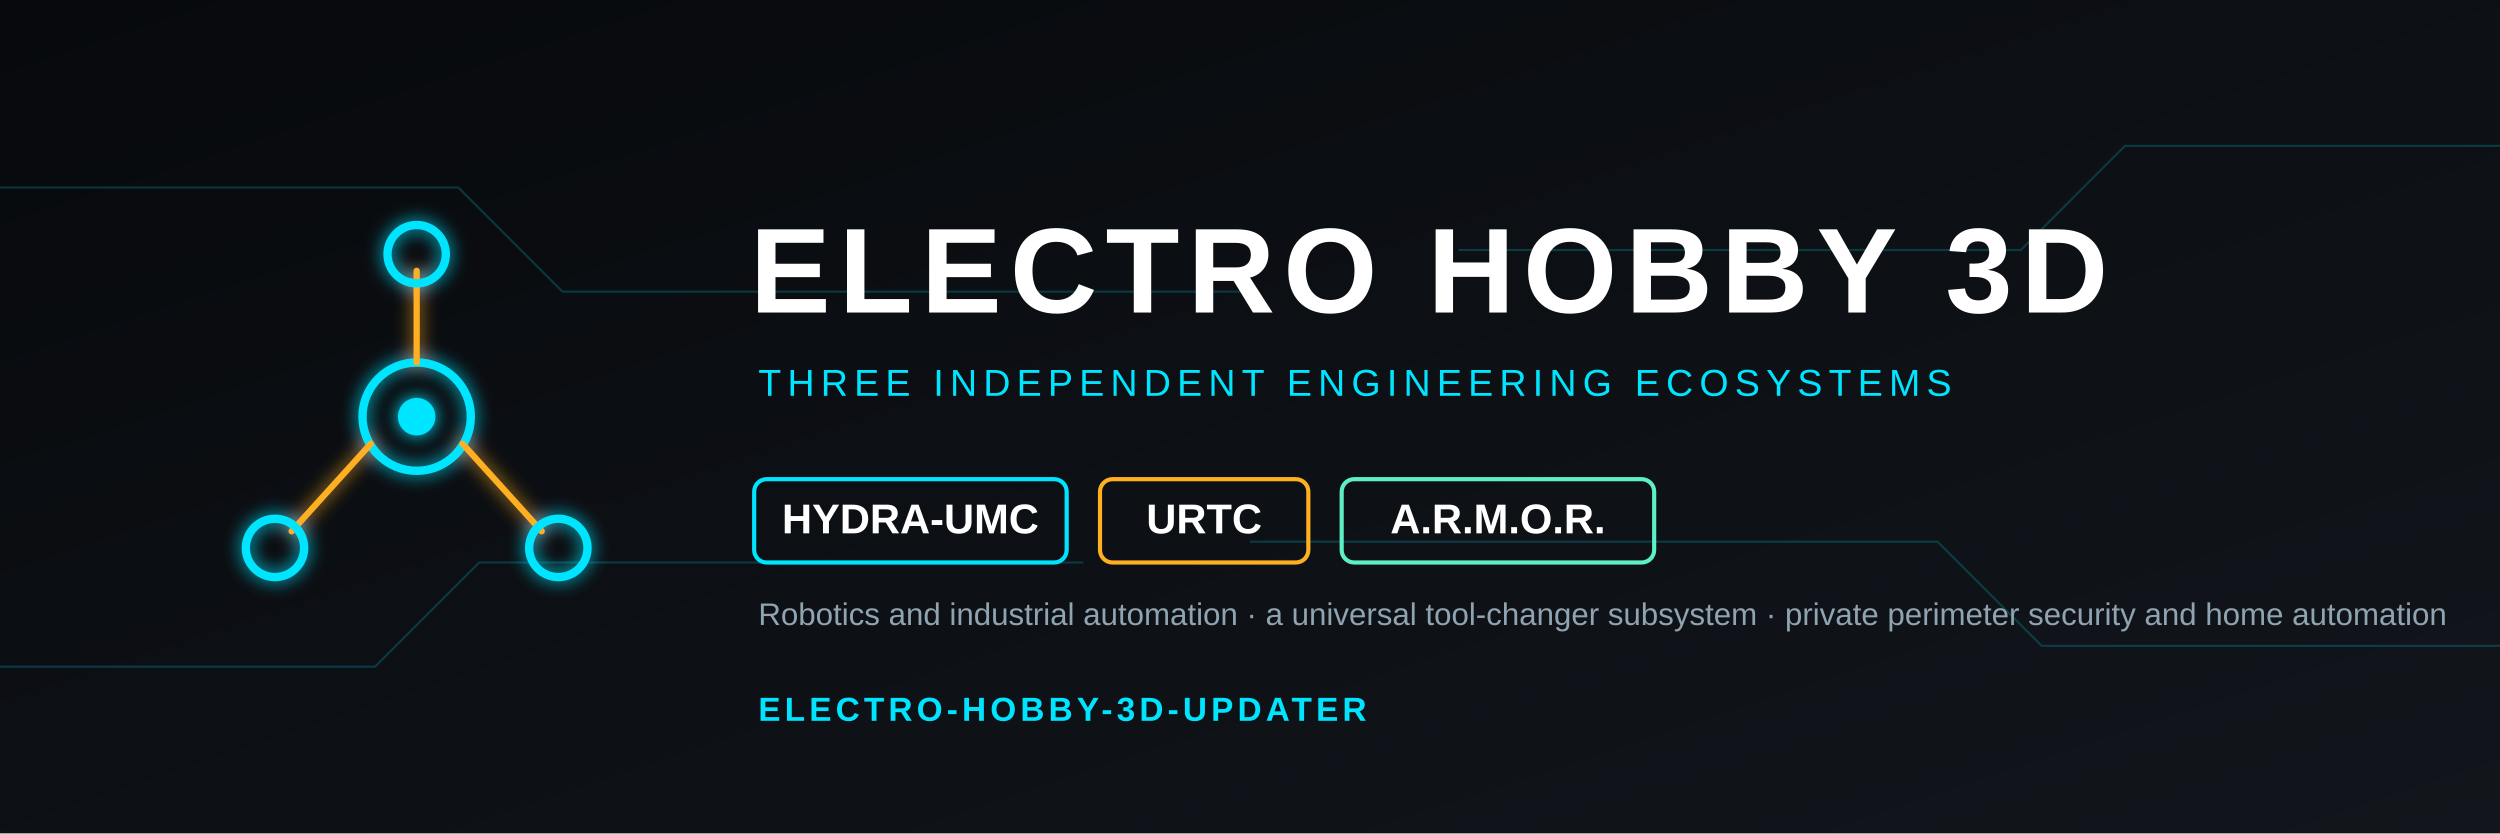
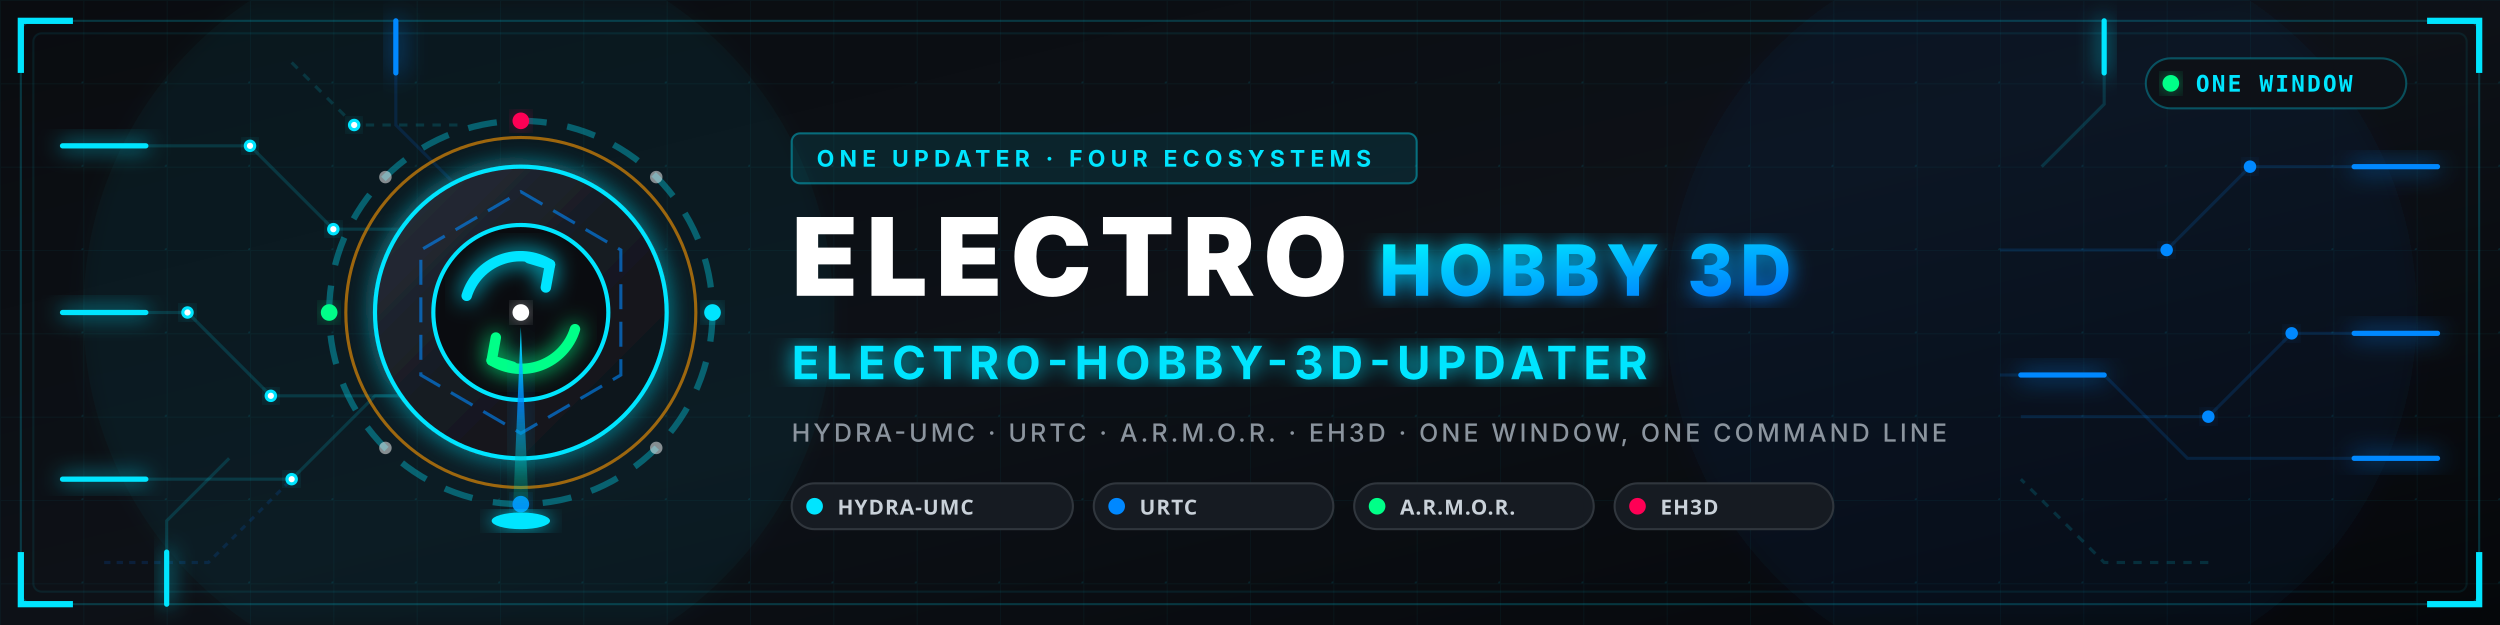
- <svg xmlns="http://www.w3.org/2000/svg" width="1200" height="400" viewBox="0 0 1200 400" role="img" aria-labelledby="title desc">
+ <svg xmlns="http://www.w3.org/2000/svg" viewBox="0 0 1200 300" width="100%" height="100%" role="img" aria-labelledby="gamT gamD">
  <defs>
-     <linearGradient id="bgGrad" x1="0%" y1="0%" x2="100%" y2="100%">
-       <stop offset="0%" stop-color="#07090C" />
-       <stop offset="100%" stop-color="#12161C" />
-     </linearGradient>
-     <filter id="glow">
-       <feGaussianBlur stdDeviation="4" result="b" />
+     <linearGradient id="bgGlow" x1="0%" y1="0%" x2="100%" y2="100%">
+       <stop offset="0%" stop-color="#0A0C10" />
+       <stop offset="50%" stop-color="#0D1117" />
+       <stop offset="100%" stop-color="#05070A" />
+     </linearGradient>
+     <linearGradient id="cyanGlow" x1="0%" y1="0%" x2="100%" y2="0%">
+       <stop offset="0%" stop-color="#00E5FF" stop-opacity="0.8" />
+       <stop offset="100%" stop-color="#0088FF" stop-opacity="0.9" />
+     </linearGradient>
+     <linearGradient id="hydraCyanGlow" x1="0%" y1="0%" x2="100%" y2="100%">
+       <stop offset="0%" stop-color="#00F0FF" />
+       <stop offset="100%" stop-color="#0077FF" />
+     </linearGradient>
+     <linearGradient id="laserBeam" x1="0%" y1="0%" x2="0%" y2="100%">
+       <stop offset="0%" stop-color="#00E5FF" stop-opacity="1" />
+       <stop offset="40%" stop-color="#0088FF" stop-opacity="0.8" />
+       <stop offset="100%" stop-color="#00FF88" stop-opacity="0" />
+     </linearGradient>
+     <linearGradient id="metalGradient" x1="0%" y1="0%" x2="100%" y2="100%">
+       <stop offset="0%" stop-color="#2A303C" />
+       <stop offset="50%" stop-color="#161B22" />
+       <stop offset="100%" stop-color="#0D1117" />
+     </linearGradient>
+     <filter id="glowCyan" x="-20%" y="-20%" width="140%" height="140%">
+       <feGaussianBlur stdDeviation="5" result="blur" />
      <feMerge>
-         <feMergeNode in="b" />
+         <feMergeNode in="blur" />
        <feMergeNode in="SourceGraphic" />
      </feMerge>
    </filter>
+     <filter id="glowBlue" x="-20%" y="-20%" width="140%" height="140%">
+       <feGaussianBlur stdDeviation="6" result="blur" />
+       <feMerge>
+         <feMergeNode in="blur" />
+         <feMergeNode in="SourceGraphic" />
+       </feMerge>
+     </filter>
+     <filter id="glowBeam" x="-30%" y="-30%" width="160%" height="160%">
+       <feGaussianBlur stdDeviation="8" result="blur" />
+       <feMerge>
+         <feMergeNode in="blur" />
+         <feMergeNode in="SourceGraphic" />
+       </feMerge>
+     </filter>
+     <pattern id="cyberGrid" width="40" height="40" patternUnits="userSpaceOnUse">
+       <path d="M 40 0 L 0 0 0 40" fill="none" stroke="#00E5FF" stroke-opacity="0.04" stroke-width="1" />
+       <circle cx="40" cy="40" r="1" fill="#00E5FF" fill-opacity="0.1" />
+     </pattern>
+     <g id="pcbNode">
+       <circle cx="0" cy="0" r="3" fill="#00E5FF" filter="url(#glowCyan)" />
+       <circle cx="0" cy="0" r="1.5" fill="#FFFFFF" />
+     </g>
  </defs>
-   <rect width="1200" height="400" fill="url(#bgGrad)" />
-   <g fill="none" stroke="#00E5FF" stroke-width="1" opacity="0.2">
-     <path d="M0 90H220L270 140H600" />
-     <path d="M1200 310H980L930 260H600" />
-     <path d="M0 320H180L230 270H520" />
-     <path d="M1200 70H1020L970 120H700" />
-   </g>
-   <g transform="translate(200,200)" filter="url(#glow)" stroke="#00E5FF" stroke-width="4" fill="none" stroke-linecap="round" stroke-linejoin="round">
-     <circle r="26" />
-     <circle r="9" fill="#00E5FF" stroke="none" />
-     <g stroke="#FFB020" stroke-width="3">
-       <path d="M0,-26 V-70" />
-       <path d="M-22,13 L-60,55" />
-       <path d="M22,13 L60,55" />
-     </g>
-     <circle cy="-78" r="14" />
-     <circle cx="-68" cy="63" r="14" />
-     <circle cx="68" cy="63" r="14" />
-   </g>
-   <text x="360" y="150" font-family="Arial, sans-serif" font-size="58" font-weight="bold" fill="#FFFFFF" letter-spacing="4">ELECTRO HOBBY 3D</text>
-   <text x="364" y="190" font-family="Arial, sans-serif" font-size="18" fill="#00E5FF" letter-spacing="3">THREE INDEPENDENT ENGINEERING ECOSYSTEMS</text>
-   <g font-family="Arial, sans-serif" font-size="20" font-weight="bold">
-     <rect x="362" y="230" width="150" height="40" rx="6" fill="none" stroke="#00E5FF" stroke-width="2" />
-     <text x="437" y="256" fill="#FFFFFF" text-anchor="middle">HYDRA-UMC</text>
-     <rect x="528" y="230" width="100" height="40" rx="6" fill="none" stroke="#FFB020" stroke-width="2" />
-     <text x="578" y="256" fill="#FFFFFF" text-anchor="middle">URTC</text>
-     <rect x="644" y="230" width="150" height="40" rx="6" fill="none" stroke="#5DF0C4" stroke-width="2" />
-     <text x="719" y="256" fill="#FFFFFF" text-anchor="middle">A.R.M.O.R.</text>
-   </g>
-   <text x="364" y="300" font-family="Arial, sans-serif" font-size="15" fill="#8FA3B0">Robotics and industrial automation · a universal tool-changer subsystem · private perimeter security and home automation</text>
-   <text x="364" y="346" font-family="Arial, sans-serif" font-size="16" font-weight="bold" fill="#00E5FF" letter-spacing="2">ELECTRO-HOBBY-3D-UPDATER</text>
+   <rect width="1200" height="300" fill="url(#bgGlow)" />
+   <rect width="1200" height="300" fill="url(#cyberGrid)" />
+   <circle cx="220" cy="150" r="180" fill="#00E5FF" fill-opacity="0.03" filter="url(#glowCyan)">
+     <animate attributeName="fill-opacity" values="0.02;0.05;0.02" dur="6s" repeatCount="indefinite" />
+   </circle>
+   <circle cx="980" cy="150" r="180" fill="#0077FF" fill-opacity="0.03" filter="url(#glowBlue)">
+     <animate attributeName="fill-opacity" values="0.02;0.05;0.02" dur="6s" repeatCount="indefinite" />
+   </circle>
+   <rect x="10" y="10" width="1180" height="280" fill="none" stroke="#00E5FF" stroke-opacity="0.2" stroke-width="1" rx="6" />
+   <rect x="16" y="16" width="1168" height="268" fill="none" stroke="#00E5FF" stroke-opacity="0.08" stroke-width="1" rx="4" />
+   <path d="M 10 35 L 10 10 L 35 10" fill="none" stroke="#00E5FF" stroke-width="3">
+     <animate attributeName="stroke-opacity" values="0.6;1;0.6" dur="3s" repeatCount="indefinite" />
+   </path>
+   <path d="M 1190 35 L 1190 10 L 1165 10" fill="none" stroke="#00E5FF" stroke-width="3">
+     <animate attributeName="stroke-opacity" values="0.6;1;0.6" dur="3s" repeatCount="indefinite" />
+   </path>
+   <path d="M 10 265 L 10 290 L 35 290" fill="none" stroke="#00E5FF" stroke-width="3">
+     <animate attributeName="stroke-opacity" values="0.6;1;0.6" dur="3s" repeatCount="indefinite" />
+   </path>
+   <path d="M 1190 265 L 1190 290 L 1165 290" fill="none" stroke="#00E5FF" stroke-width="3">
+     <animate attributeName="stroke-opacity" values="0.6;1;0.6" dur="3s" repeatCount="indefinite" />
+   </path>
+   <g stroke="#00E5FF" stroke-opacity="0.15" stroke-width="1.5" fill="none">
+     <path d="M 30 70 L 120 70 L 160 110 L 240 110" />
+     <path d="M 30 150 L 90 150 L 130 190 L 220 190" />
+     <path d="M 30 230 L 140 230 L 180 190 L 210 190" />
+     <path d="M 80 290 L 80 250 L 110 220" />
+     <path d="M 190 10 L 190 60 L 220 90" stroke="#0077FF" stroke-opacity="0.15" />
+     <path d="M 140 30 L 170 60 L 220 60" stroke-dasharray="4,4" />
+     <path d="M 50 270 L 100 270 L 140 230" stroke="#0077FF" stroke-opacity="0.15" stroke-dasharray="3,3" />
+   </g>
+   <g fill="none" stroke-linecap="round" stroke-linejoin="round">
+     <path d="M 30 70 L 120 70 L 160 110 L 240 110" stroke="#00E5FF" stroke-width="2.5" stroke-dasharray="40, 240" filter="url(#glowCyan)">
+       <animate attributeName="stroke-dashoffset" values="280;0" dur="3s" repeatCount="indefinite" />
+     </path>
+     <path d="M 30 150 L 90 150 L 130 190 L 220 190" stroke="#00E5FF" stroke-width="2.5" stroke-dasharray="40, 220" filter="url(#glowCyan)">
+       <animate attributeName="stroke-dashoffset" values="260;0" dur="3.5s" repeatCount="indefinite" />
+     </path>
+     <path d="M 30 230 L 140 230 L 180 190 L 210 190" stroke="#00E5FF" stroke-width="2.5" stroke-dasharray="40, 230" filter="url(#glowCyan)">
+       <animate attributeName="stroke-dashoffset" values="270;0" dur="3.2s" repeatCount="indefinite" />
+     </path>
+     <path d="M 80 290 L 80 250 L 110 220" stroke="#00E5FF" stroke-width="2.5" stroke-dasharray="25, 100" filter="url(#glowCyan)">
+       <animate attributeName="stroke-dashoffset" values="125;0" dur="2.5s" repeatCount="indefinite" />
+     </path>
+     <path d="M 190 10 L 190 60 L 220 90" stroke="#0088FF" stroke-width="2.5" stroke-dasharray="25, 90" filter="url(#glowBlue)">
+       <animate attributeName="stroke-dashoffset" values="115;0" dur="2.8s" repeatCount="indefinite" />
+     </path>
+   </g>
+   <use href="#pcbNode" x="120" y="70" />
+   <use href="#pcbNode" x="160" y="110" />
+   <use href="#pcbNode" x="90" y="150" />
+   <use href="#pcbNode" x="130" y="190" />
+   <use href="#pcbNode" x="140" y="230" />
+   <use href="#pcbNode" x="170" y="60" />
+   <g stroke="#0088FF" stroke-opacity="0.15" stroke-width="1.5" fill="none">
+     <path d="M 1170 80 L 1080 80 L 1040 120 L 960 120" />
+     <path d="M 1170 160 L 1100 160 L 1060 200 L 970 200" />
+     <path d="M 1170 220 L 1050 220 L 1010 180 M 1010 180 L 960 180" />
+     <path d="M 1010 10 L 1010 50 L 980 80" stroke="#00E5FF" stroke-opacity="0.15" />
+     <path d="M 1060 270 L 1010 270 L 970 230" stroke="#00E5FF" stroke-opacity="0.15" stroke-dasharray="4,4" />
+   </g>
+   <g fill="none" stroke-linecap="round" stroke-linejoin="round">
+     <path d="M 1170 80 L 1080 80 L 1040 120 L 960 120" stroke="#0088FF" stroke-width="2.5" stroke-dasharray="40, 230" filter="url(#glowBlue)">
+       <animate attributeName="stroke-dashoffset" values="0;270" dur="3.5s" repeatCount="indefinite" />
+     </path>
+     <path d="M 1170 160 L 1100 160 L 1060 200 L 970 200" stroke="#0088FF" stroke-width="2.5" stroke-dasharray="40, 240" filter="url(#glowBlue)">
+       <animate attributeName="stroke-dashoffset" values="0;280" dur="3.8s" repeatCount="indefinite" />
+     </path>
+     <path d="M 1170 220 L 1050 220 L 1010 180 M 1010 180 L 960 180" stroke="#0088FF" stroke-width="2.5" stroke-dasharray="40, 250" filter="url(#glowBlue)">
+       <animate attributeName="stroke-dashoffset" values="0;290" dur="4s" repeatCount="indefinite" />
+     </path>
+     <path d="M 1010 10 L 1010 50 L 980 80" stroke="#00E5FF" stroke-width="2.5" stroke-dasharray="25, 95" filter="url(#glowCyan)">
+       <animate attributeName="stroke-dashoffset" values="0;120" dur="2.6s" repeatCount="indefinite" />
+     </path>
+   </g>
+   <circle cx="1080" cy="80" r="3" fill="#0088FF" filter="url(#glowBlue)" />
+   <circle cx="1040" cy="120" r="3" fill="#0088FF" filter="url(#glowBlue)" />
+   <circle cx="1100" cy="160" r="3" fill="#0088FF" filter="url(#glowBlue)" />
+   <circle cx="1060" cy="200" r="3" fill="#0088FF" filter="url(#glowBlue)" />
+   <g transform="translate(250, 150)">
+     <g>
+       <circle cx="0" cy="0" r="92" fill="none" stroke="#00E5FF" stroke-opacity="0.35" stroke-width="3" stroke-dasharray="14,10" />
+       <circle cx="0" cy="0" r="84" fill="none" stroke="#FF9900" stroke-opacity="0.6" stroke-width="1.5" />
+       <circle cx="92" cy="0" r="4" fill="#00E5FF" filter="url(#glowBlue)" />
+       <circle cx="65" cy="65" r="3" fill="#FFFFFF" fill-opacity="0.5" />
+       <circle cx="0" cy="92" r="4" fill="#0088FF" filter="url(#glowBlue)" />
+       <circle cx="-65" cy="65" r="3" fill="#FFFFFF" fill-opacity="0.5" />
+       <circle cx="-92" cy="0" r="4" fill="#00FF88" filter="url(#glowBlue)" />
+       <circle cx="-65" cy="-65" r="3" fill="#FFFFFF" fill-opacity="0.5" />
+       <circle cx="0" cy="-92" r="4" fill="#FF0055" filter="url(#glowBlue)" />
+       <circle cx="65" cy="-65" r="3" fill="#FFFFFF" fill-opacity="0.5" />
+       <animateTransform attributeName="transform" type="rotate" from="0 0 0" to="360 0 0" dur="25s" repeatCount="indefinite" />
+     </g>
+     <circle cx="0" cy="0" r="70" fill="url(#metalGradient)" stroke="#00E5FF" stroke-width="2" filter="url(#glowCyan)" />
+     <g>
+       <polygon points="0,-58 48,-30 48,30 0,58 -48,30 -48,-30" fill="none" stroke="#0088FF" stroke-width="1.5" stroke-dasharray="12,6" opacity="0.6" />
+       <animateTransform attributeName="transform" type="rotate" from="360 0 0" to="0 0 0" dur="18s" repeatCount="indefinite" />
+     </g>
+     <circle cx="0" cy="0" r="42" fill="#0A0C10" stroke="#00E5FF" stroke-width="2" />
+     <g fill="none" stroke-linecap="round" stroke-linejoin="round" filter="url(#glowCyan)">
+       <path d="M -26 -8 A 27 27 0 0 1 14 -23" stroke="#00E5FF" stroke-width="5" />
+       <path d="M 14 -23 L 4 -26 M 14 -23 L 12 -12" stroke="#00E5FF" stroke-width="5" />
+       <path d="M 26 8 A 27 27 0 0 1 -14 23" stroke="#00FF88" stroke-width="5" />
+       <path d="M -14 23 L -4 26 M -14 23 L -12 12" stroke="#00FF88" stroke-width="5" />
+       <animateTransform attributeName="transform" type="rotate" from="0 0 0" to="360 0 0" dur="9s" repeatCount="indefinite" />
+     </g>
+     <circle cx="0" cy="0" r="4" fill="#FFFFFF" filter="url(#glowCyan)" />
+   </g>
+   <path d="M 250 157 L 246 250 L 254 250 Z" fill="url(#laserBeam)" filter="url(#glowBeam)">
+     <animate attributeName="opacity" values="0.3;1;0.3" dur="1.2s" repeatCount="indefinite" />
+   </path>
+   <ellipse cx="250" cy="250" rx="14" ry="4" fill="#00E5FF" filter="url(#glowCyan)">
+     <animate attributeName="rx" values="10;18;10" dur="1.2s" repeatCount="indefinite" />
+     <animate attributeName="opacity" values="0.4;1;0.4" dur="1.2s" repeatCount="indefinite" />
+   </ellipse>
+   <g transform="translate(380, 0)">
+     <g transform="translate(0, 82)">
+       <rect x="0" y="-18" width="300" height="24" rx="4" fill="#00E5FF" fill-opacity="0.1" stroke="#00E5FF" stroke-opacity="0.4" stroke-width="1">
+         <animate attributeName="stroke-opacity" values="0.3;0.8;0.3" dur="4s" repeatCount="indefinite" />
+       </rect>
+       <text x="12" y="-2" font-family="'Inter', 'Segoe UI', 'Roboto', sans-serif" font-weight="700" font-size="11" fill="#00E5FF" letter-spacing="2.5">ONE UPDATER · FOUR ECOSYSTEMS</text>
+     </g>
+     <text x="0" y="142" font-family="'Inter', 'Segoe UI', 'Roboto', sans-serif" font-weight="900" font-size="52" fill="#FFFFFF" letter-spacing="4">ELECTRO</text>
+     <text x="282" y="142" font-family="'Inter', 'Segoe UI', 'Roboto', sans-serif" font-weight="800" font-size="34" fill="url(#hydraCyanGlow)" letter-spacing="3" filter="url(#glowCyan)">HOBBY 3D
+       <animate attributeName="opacity" values="0.85;1;0.85" dur="3s" repeatCount="indefinite" />
+     </text>
+     <text x="0" y="182" font-family="'Inter', 'Segoe UI', 'Roboto', sans-serif" font-weight="700" font-size="22" fill="#00E5FF" letter-spacing="3" filter="url(#glowCyan)">ELECTRO-HOBBY-3D-UPDATER</text>
+     <text x="0" y="212" font-family="'Inter', 'Segoe UI', 'Roboto', sans-serif" font-weight="500" font-size="12" fill="#8B949E" letter-spacing="1.5">HYDRA-UMC · URTC · A.R.M.O.R. · EH3D · ONE WINDOW, ONE COMMAND LINE</text>
+     <g transform="translate(0, 232)">
+       <rect x="0" y="0" width="135" height="22" rx="11" fill="#161B22" stroke="#30363D" stroke-width="1" />
+       <circle cx="11" cy="11" r="4" fill="#00E5FF">
+         <animate attributeName="opacity" values="0.5;1;0.5" dur="2s" repeatCount="indefinite" />
+       </circle>
+       <text x="22" y="15" font-family="sans-serif" font-weight="600" font-size="10" fill="#C9D1D9" letter-spacing="0.5">HYDRA-UMC</text>
+       <rect x="145" y="0" width="115" height="22" rx="11" fill="#161B22" stroke="#30363D" stroke-width="1" />
+       <circle cx="156" cy="11" r="4" fill="#0088FF">
+         <animate attributeName="opacity" values="0.5;1;0.5" dur="2.5s" repeatCount="indefinite" />
+       </circle>
+       <text x="167" y="15" font-family="sans-serif" font-weight="600" font-size="10" fill="#C9D1D9" letter-spacing="0.5">URTC</text>
+       <rect x="270" y="0" width="115" height="22" rx="11" fill="#161B22" stroke="#30363D" stroke-width="1" />
+       <circle cx="281" cy="11" r="4" fill="#00FF88">
+         <animate attributeName="opacity" values="0.5;1;0.5" dur="1.8s" repeatCount="indefinite" />
+       </circle>
+       <text x="292" y="15" font-family="sans-serif" font-weight="600" font-size="10" fill="#C9D1D9" letter-spacing="0.5">A.R.M.O.R.</text>
+       <rect x="395" y="0" width="105" height="22" rx="11" fill="#161B22" stroke="#30363D" stroke-width="1" />
+       <circle cx="406" cy="11" r="4" fill="#FF0055">
+         <animate attributeName="opacity" values="0.5;1;0.5" dur="2.2s" repeatCount="indefinite" />
+       </circle>
+       <text x="417" y="15" font-family="sans-serif" font-weight="600" font-size="10" fill="#C9D1D9" letter-spacing="0.5">EH3D</text>
+     </g>
+   </g>
+   <g transform="translate(1040, 42)">
+     <rect x="-10" y="-14" width="125" height="24" rx="12" fill="#0D1117" stroke="#00E5FF" stroke-opacity="0.3" stroke-width="1" />
+     <circle cx="2" cy="-2" r="4" fill="#00FF88" filter="url(#glowCyan)">
+       <animate attributeName="opacity" values="0.3;1;0.3" dur="1.5s" repeatCount="indefinite" />
+     </circle>
+     <text x="14" y="2" font-family="monospace" font-weight="700" font-size="11" fill="#00E5FF" letter-spacing="1">ONE WINDOW</text>
+   </g>
</svg>
